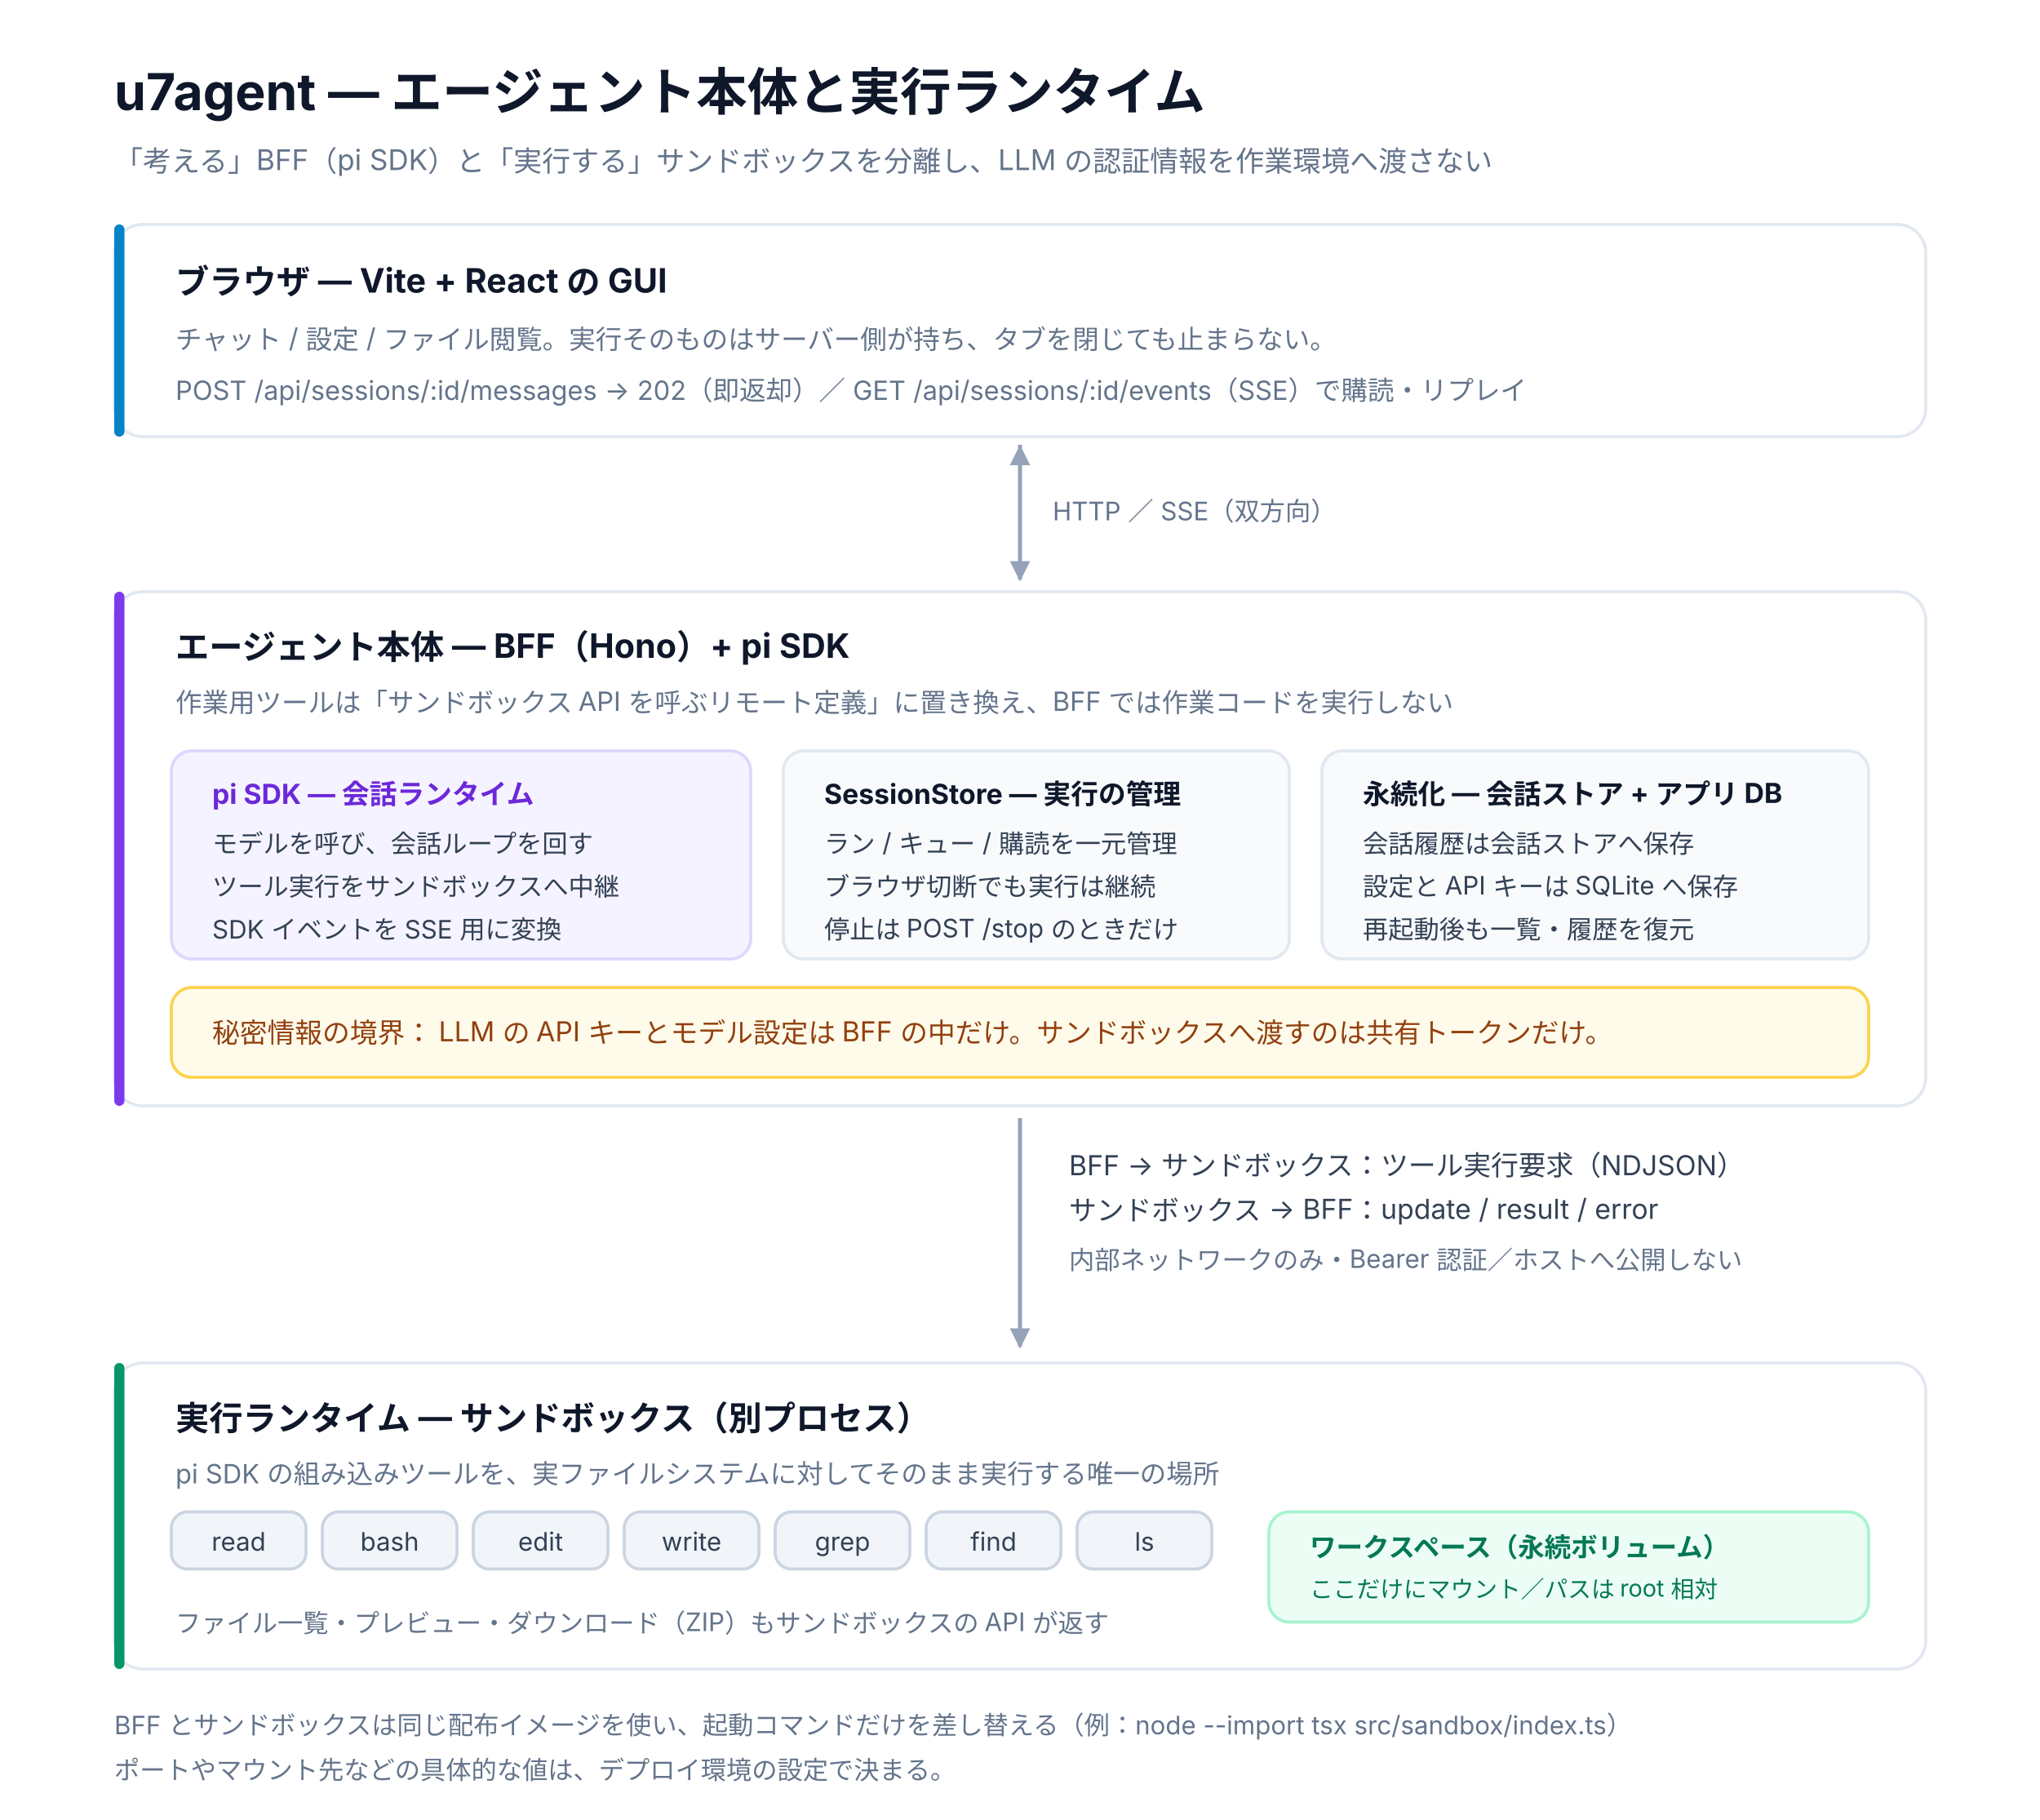
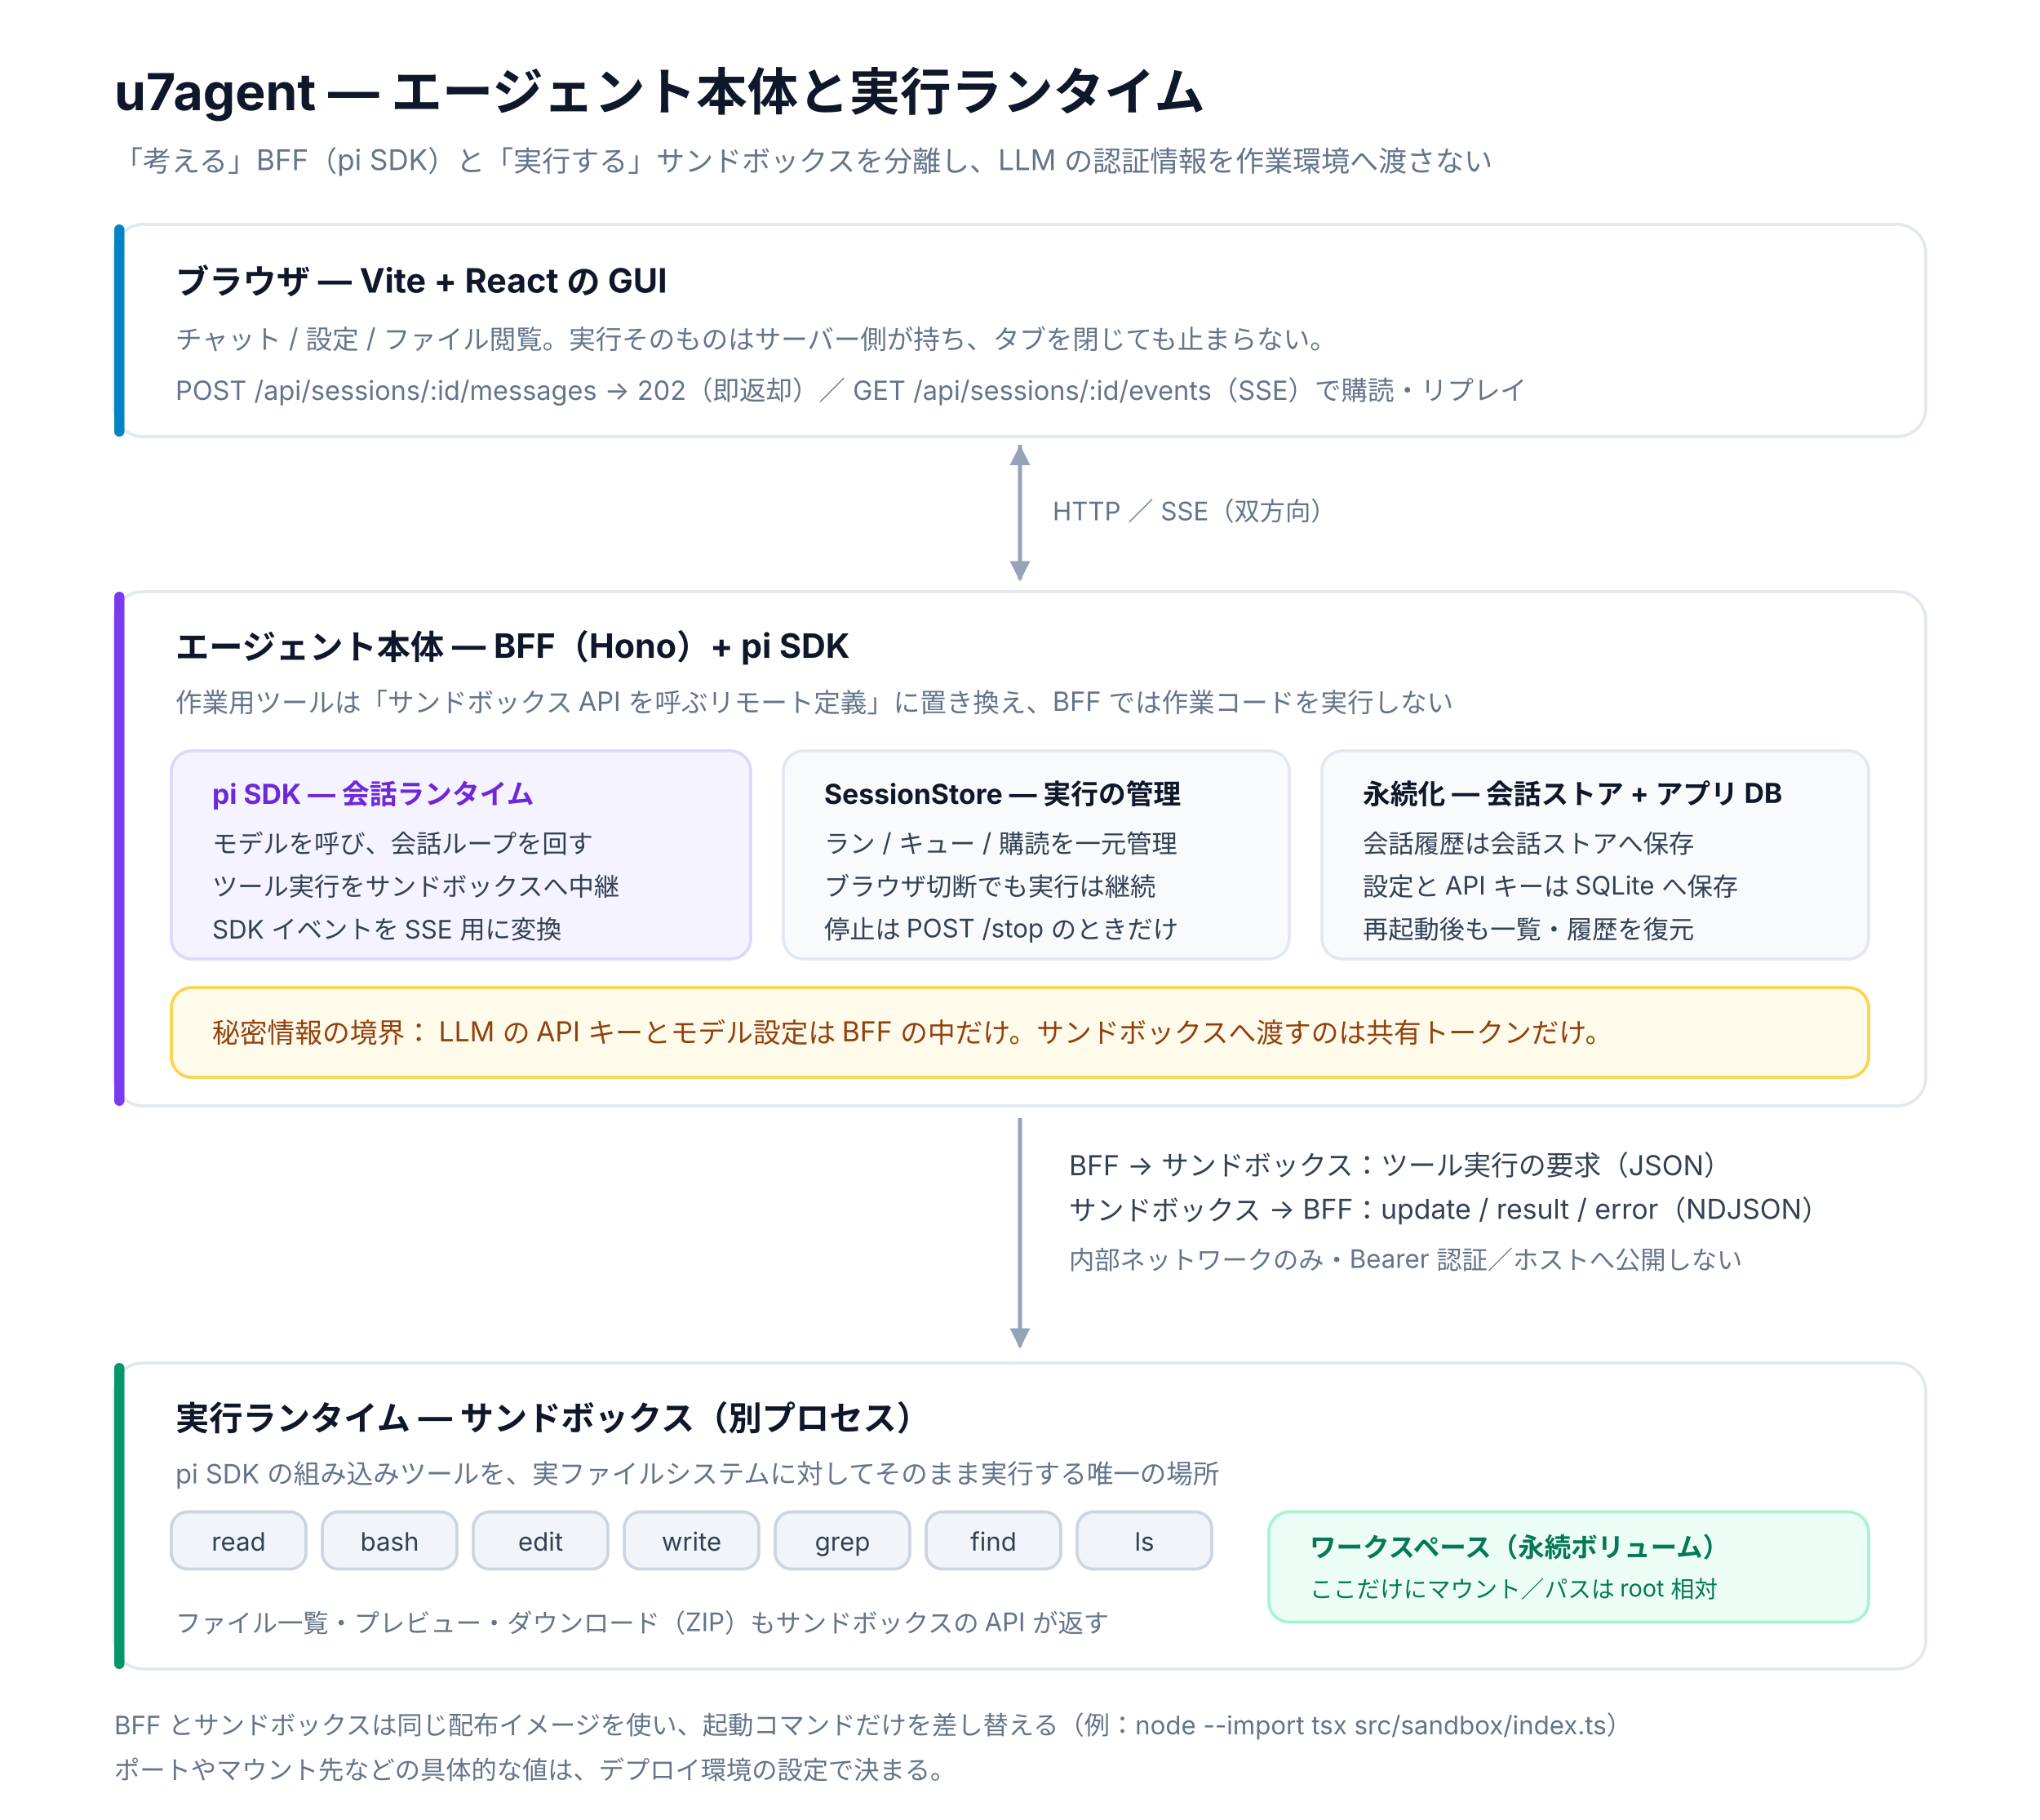
<svg xmlns="http://www.w3.org/2000/svg" viewBox="0 0 1000 892" width="1000" height="892" role="img" aria-labelledby="arch-title arch-desc">
  <defs>
    <style>
      svg {
        font-family: system-ui, -apple-system, "Segoe UI", "Hiragino Sans", "Hiragino Kaku Gothic ProN", "Noto Sans JP", "Yu Gothic UI", Meiryo, sans-serif;
      }
      .bg { fill: #ffffff; }
      .card { fill: #ffffff; stroke: #e2e8f0; stroke-width: 1.5; }
      .subcard { fill: #f8fafc; stroke: #e2e8f0; stroke-width: 1.5; }
      .accent-card { fill: #f5f3ff; stroke: #ddd6fe; stroke-width: 1.5; }
      .ws { fill: #ecfdf5; stroke: #a7f3d0; stroke-width: 1.5; }
      .note { fill: #fffbeb; stroke: #fcd34d; stroke-width: 1.5; }
      .chip { fill: #f1f5f9; stroke: #cbd5e1; stroke-width: 1.5; }
      .bar-blue { fill: #0284c7; }
      .bar-violet { fill: #7c3aed; }
      .bar-green { fill: #059669; }
      .line { fill: none; stroke: #94a3b8; stroke-width: 2; }
      .head { fill: #94a3b8; }
      .t-title { font-size: 25px; font-weight: 700; fill: #0f172a; }
      .t-sub { font-size: 14px; fill: #64748b; }
      .t-head { font-size: 16.5px; font-weight: 700; fill: #0f172a; }
      .t-sub-mut { font-size: 13px; fill: #64748b; }
      .t-body { font-size: 13.5px; fill: #334155; }
      .t-item { font-size: 12.5px; fill: #334155; }
      .t-small { font-size: 12.5px; fill: #64748b; }
      .t-item-title { font-size: 13.5px; font-weight: 700; fill: #6d28d9; }
      .t-item-head { font-size: 13.5px; font-weight: 700; fill: #0f172a; }
      .t-note { font-size: 13.5px; fill: #92400e; }
      .t-chip { font-size: 12.5px; fill: #334155; }
      .t-ws { font-size: 13px; font-weight: 700; fill: #047857; }
      .t-ws-sub { font-size: 11.5px; fill: #047857; }
      @media (prefers-color-scheme: dark) {
        .bg { fill: #0d1117; }
        .card { fill: #161b22; stroke: #30363d; }
        .subcard { fill: #1a1f27; stroke: #30363d; }
        .accent-card { fill: #241c45; stroke: #463a7a; }
        .ws { fill: #0c2f24; stroke: #1e5643; }
        .note { fill: #362809; stroke: #6a520f; }
        .chip { fill: #1c2129; stroke: #3a424d; }
        .bar-blue { fill: #38bdf8; }
        .bar-violet { fill: #a78bfa; }
        .bar-green { fill: #34d399; }
        .line { stroke: #7d8590; }
        .head { fill: #7d8590; }
        .t-title { fill: #f0f6fc; }
        .t-sub { fill: #8b949e; }
        .t-head { fill: #f0f6fc; }
        .t-sub-mut { fill: #8b949e; }
        .t-body { fill: #c9d1d9; }
        .t-item { fill: #c9d1d9; }
        .t-small { fill: #8b949e; }
        .t-item-title { fill: #c4b5fd; }
        .t-item-head { fill: #f0f6fc; }
        .t-note { fill: #fcd34d; }
        .t-chip { fill: #c9d1d9; }
        .t-ws { fill: #6ee7b7; }
        .t-ws-sub { fill: #6ee7b7; }
      }
    </style>
    <marker id="arrowEnd" viewBox="0 0 10 10" refX="9" refY="5" markerWidth="10" markerHeight="10" markerUnits="userSpaceOnUse" orient="auto">
      <path class="head" d="M0,0 L10,5 L0,10 z" />
    </marker>
    <marker id="arrowStart" viewBox="0 0 10 10" refX="0" refY="5" markerWidth="10" markerHeight="10" markerUnits="userSpaceOnUse" orient="auto">
      <path class="head" d="M10,0 L0,5 L10,10 z" />
    </marker>
  </defs>
  <rect class="bg" width="1000" height="892" />
  <text class="t-title" x="56" y="54">u7agent — エージェント本体と実行ランタイム</text>
  <text class="t-sub" x="56" y="84">「考える」BFF（pi SDK）と「実行する」サンドボックスを分離し、LLM の認証情報を作業環境へ渡さない</text>
  <rect class="card" x="56" y="110" width="888" height="104" rx="14" />
  <rect class="bar-blue" x="56" y="110" width="5" height="104" rx="2.5" />
  <text class="t-head" x="86" y="144">ブラウザ — Vite + React の GUI</text>
  <text class="t-sub-mut" x="86" y="171">チャット / 設定 / ファイル閲覧。実行そのものはサーバー側が持ち、タブを閉じても止まらない。</text>
  <text class="t-sub-mut" x="86" y="196">POST /api/sessions/:id/messages → 202（即返却）／ GET /api/sessions/:id/events（SSE）で購読・リプレイ</text>
  <line class="line" x1="500" y1="218" x2="500" y2="284" marker-start="url(#arrowStart)" marker-end="url(#arrowEnd)" />
  <text class="t-small" x="516" y="255">HTTP ／ SSE（双方向）</text>
  <rect class="card" x="56" y="290" width="888" height="252" rx="14" />
  <rect class="bar-violet" x="56" y="290" width="5" height="252" rx="2.5" />
  <text class="t-head" x="86" y="323">エージェント本体 — BFF（Hono）+ pi SDK</text>
  <text class="t-sub-mut" x="86" y="349">作業用ツールは「サンドボックス API を呼ぶリモート定義」に置き換え、BFF では作業コードを実行しない</text>
  <rect class="accent-card" x="84" y="368" width="284" height="102" rx="10" />
  <text class="t-item-title" x="104" y="394">pi SDK — 会話ランタイム</text>
  <text class="t-item" x="104" y="418">モデルを呼び、会話ループを回す</text>
  <text class="t-item" x="104" y="439">ツール実行をサンドボックスへ中継</text>
  <text class="t-item" x="104" y="460">SDK イベントを SSE 用に変換</text>
  <rect class="subcard" x="384" y="368" width="248" height="102" rx="10" />
  <text class="t-item-head" x="404" y="394">SessionStore — 実行の管理</text>
  <text class="t-item" x="404" y="418">ラン / キュー / 購読を一元管理</text>
  <text class="t-item" x="404" y="439">ブラウザ切断でも実行は継続</text>
  <text class="t-item" x="404" y="460">停止は POST /stop のときだけ</text>
  <rect class="subcard" x="648" y="368" width="268" height="102" rx="10" />
  <text class="t-item-head" x="668" y="394">永続化 — 会話ストア + アプリ DB</text>
  <text class="t-item" x="668" y="418">会話履歴は会話ストアへ保存</text>
  <text class="t-item" x="668" y="439">設定と API キーは SQLite へ保存</text>
  <text class="t-item" x="668" y="460">再起動後も一覧・履歴を復元</text>
  <rect class="note" x="84" y="484" width="832" height="44" rx="10" />
  <text class="t-note" x="104" y="511">秘密情報の境界： LLM の API キーとモデル設定は BFF の中だけ。サンドボックスへ渡すのは共有トークンだけ。</text>
  <line class="line" x1="500" y1="548" x2="500" y2="660" marker-end="url(#arrowEnd)" />
-   <text class="t-body" x="524" y="576">BFF → サンドボックス：ツール実行要求（NDJSON）</text>
-   <text class="t-body" x="524" y="598">サンドボックス → BFF：update / result / error</text>
+   <text class="t-body" x="524" y="576">BFF → サンドボックス：ツール実行の要求（JSON）</text>
+   <text class="t-body" x="524" y="598">サンドボックス → BFF：update / result / error（NDJSON）</text>
  <text class="t-small" x="524" y="622">内部ネットワークのみ・Bearer 認証／ホストへ公開しない</text>
  <rect class="card" x="56" y="668" width="888" height="150" rx="14" />
  <rect class="bar-green" x="56" y="668" width="5" height="150" rx="2.5" />
  <text class="t-head" x="86" y="701">実行ランタイム — サンドボックス（別プロセス）</text>
  <text class="t-sub-mut" x="86" y="727">pi SDK の組み込みツールを、実ファイルシステムに対してそのまま実行する唯一の場所</text>
  <rect class="chip" x="84" y="741" width="66" height="28" rx="8" />
  <text class="t-chip" x="117" y="760" text-anchor="middle">read</text>
  <rect class="chip" x="158" y="741" width="66" height="28" rx="8" />
  <text class="t-chip" x="191" y="760" text-anchor="middle">bash</text>
  <rect class="chip" x="232" y="741" width="66" height="28" rx="8" />
  <text class="t-chip" x="265" y="760" text-anchor="middle">edit</text>
  <rect class="chip" x="306" y="741" width="66" height="28" rx="8" />
  <text class="t-chip" x="339" y="760" text-anchor="middle">write</text>
  <rect class="chip" x="380" y="741" width="66" height="28" rx="8" />
  <text class="t-chip" x="413" y="760" text-anchor="middle">grep</text>
  <rect class="chip" x="454" y="741" width="66" height="28" rx="8" />
  <text class="t-chip" x="487" y="760" text-anchor="middle">find</text>
  <rect class="chip" x="528" y="741" width="66" height="28" rx="8" />
  <text class="t-chip" x="561" y="760" text-anchor="middle">ls</text>
  <rect class="ws" x="622" y="741" width="294" height="54" rx="10" />
  <text class="t-ws" x="642" y="763">ワークスペース（永続ボリューム）</text>
  <text class="t-ws-sub" x="642" y="783">ここだけにマウント／パスは root 相対</text>
  <text class="t-small" x="86" y="800">ファイル一覧・プレビュー・ダウンロード（ZIP）もサンドボックスの API が返す</text>
  <text class="t-small" x="56" y="850">BFF とサンドボックスは同じ配布イメージを使い、起動コマンドだけを差し替える（例：node --import tsx src/sandbox/index.ts）</text>
  <text class="t-small" x="56" y="872">ポートやマウント先などの具体的な値は、デプロイ環境の設定で決まる。</text>
</svg>
